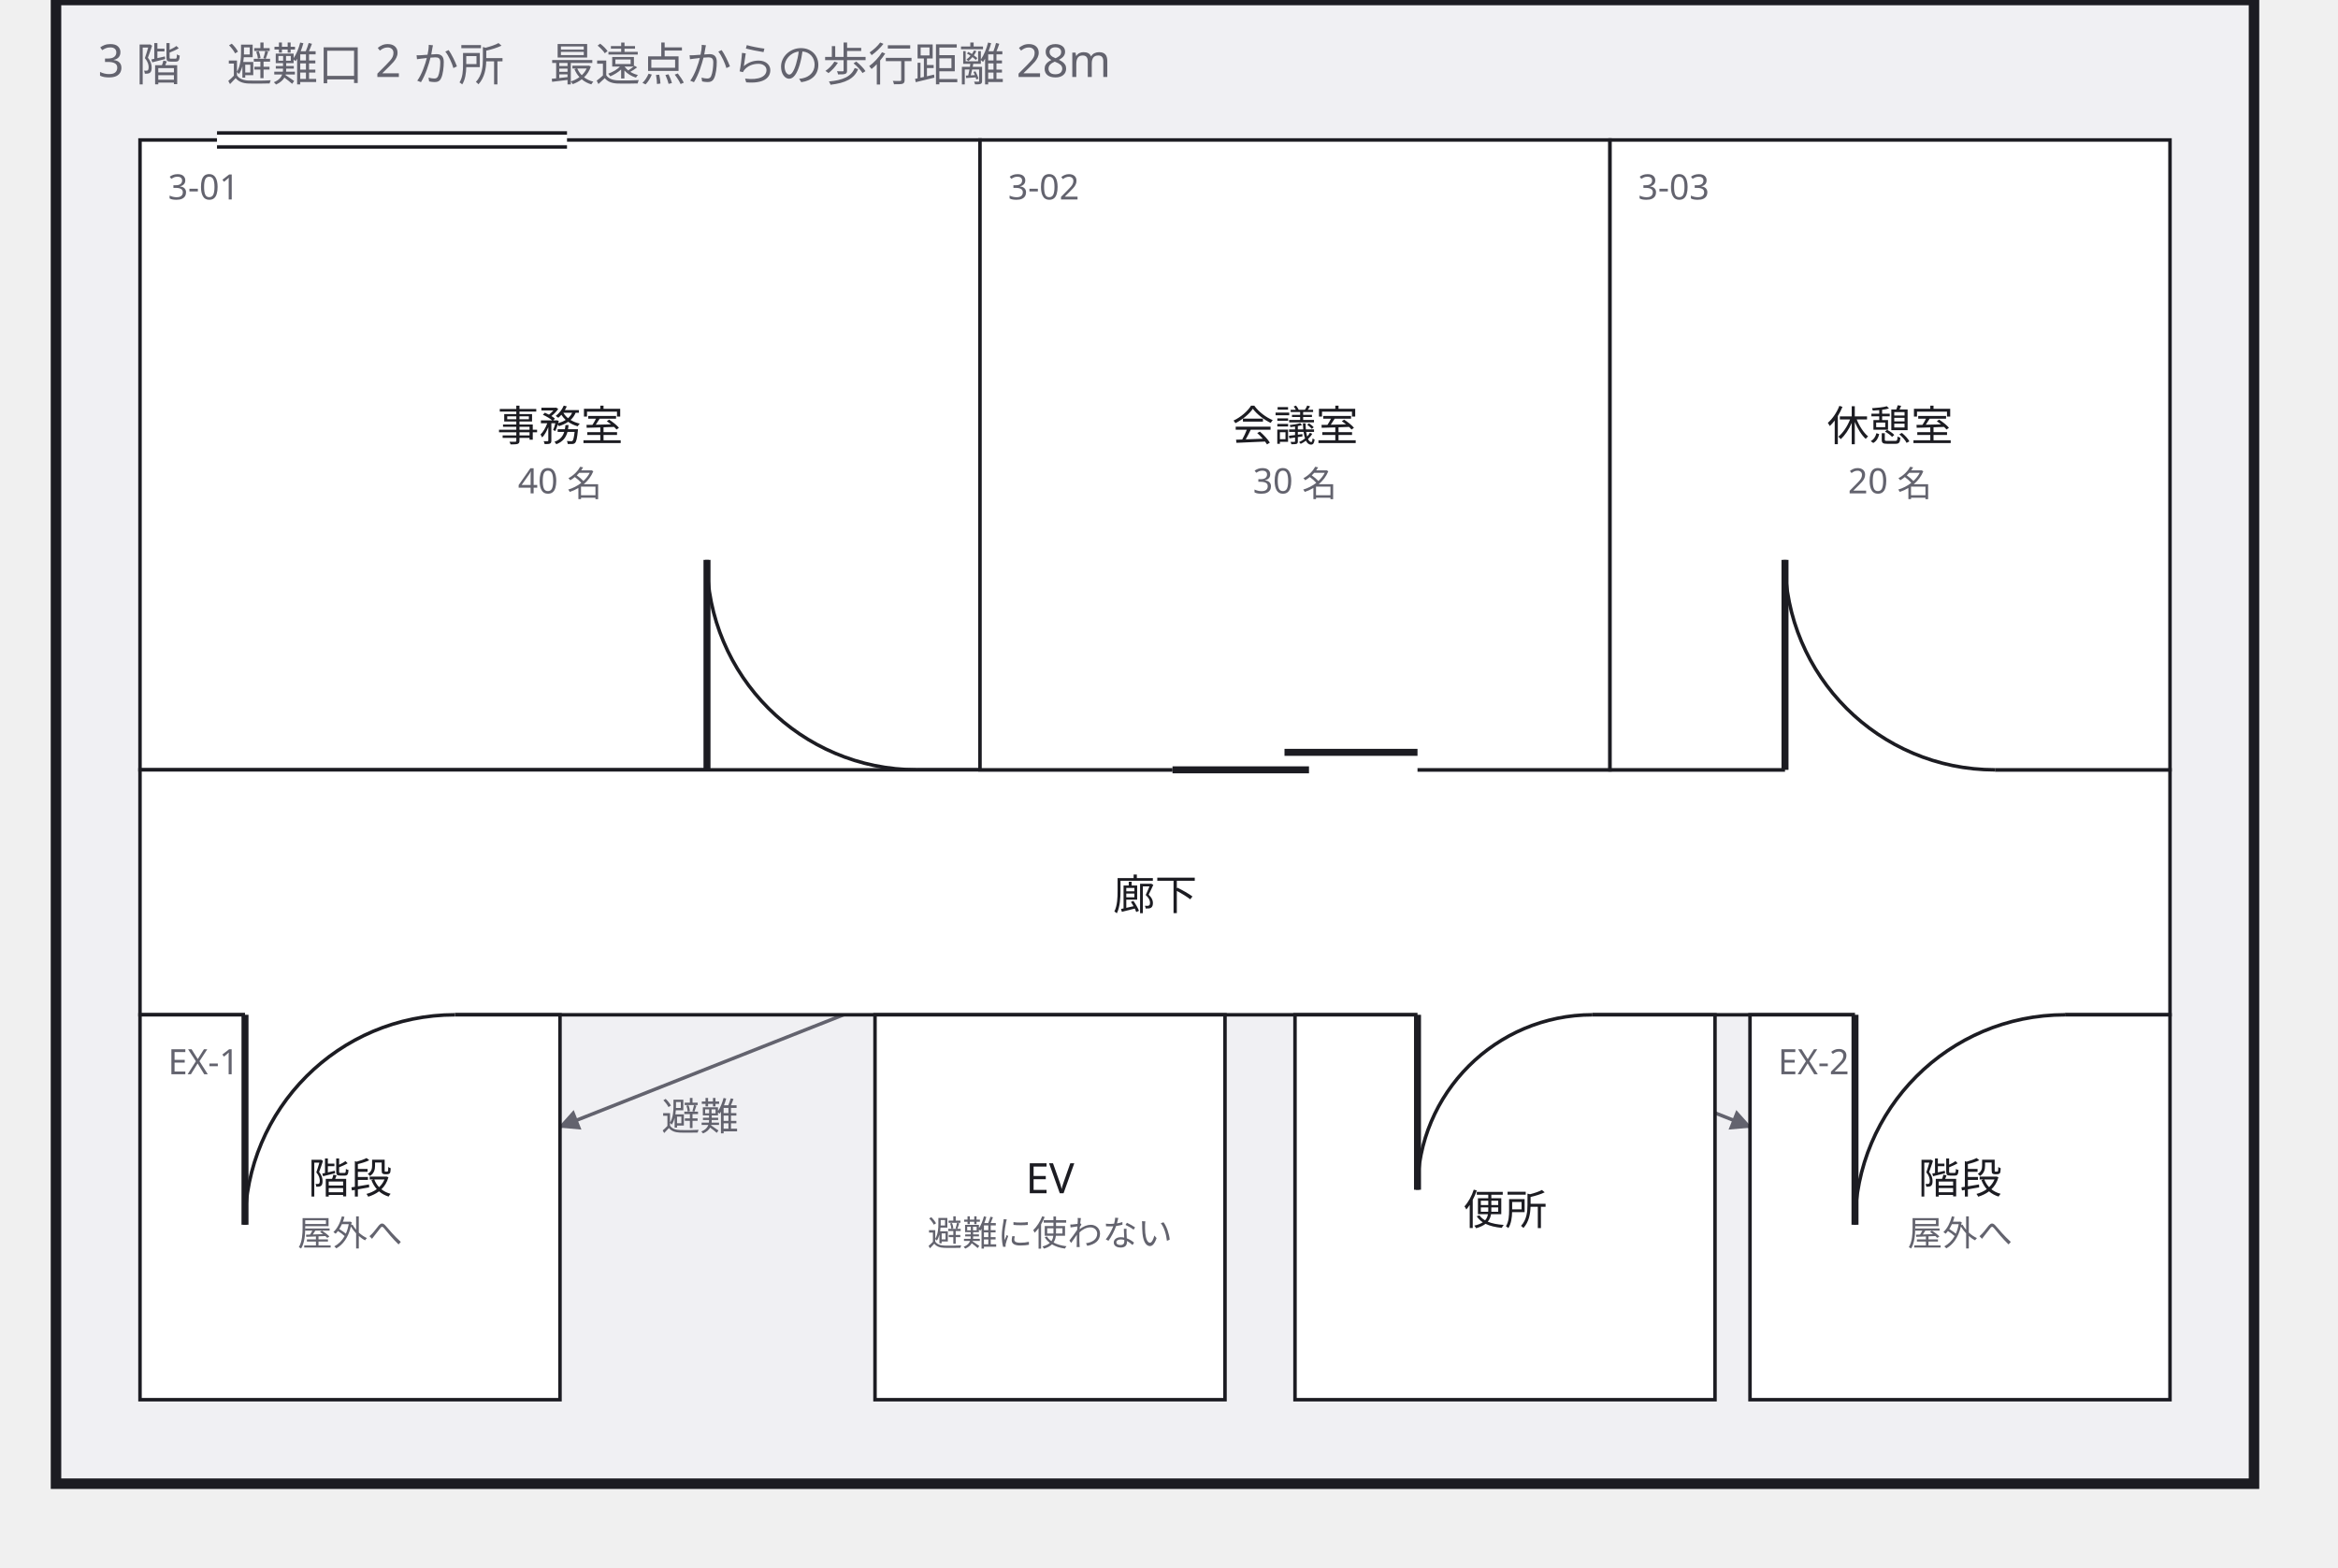
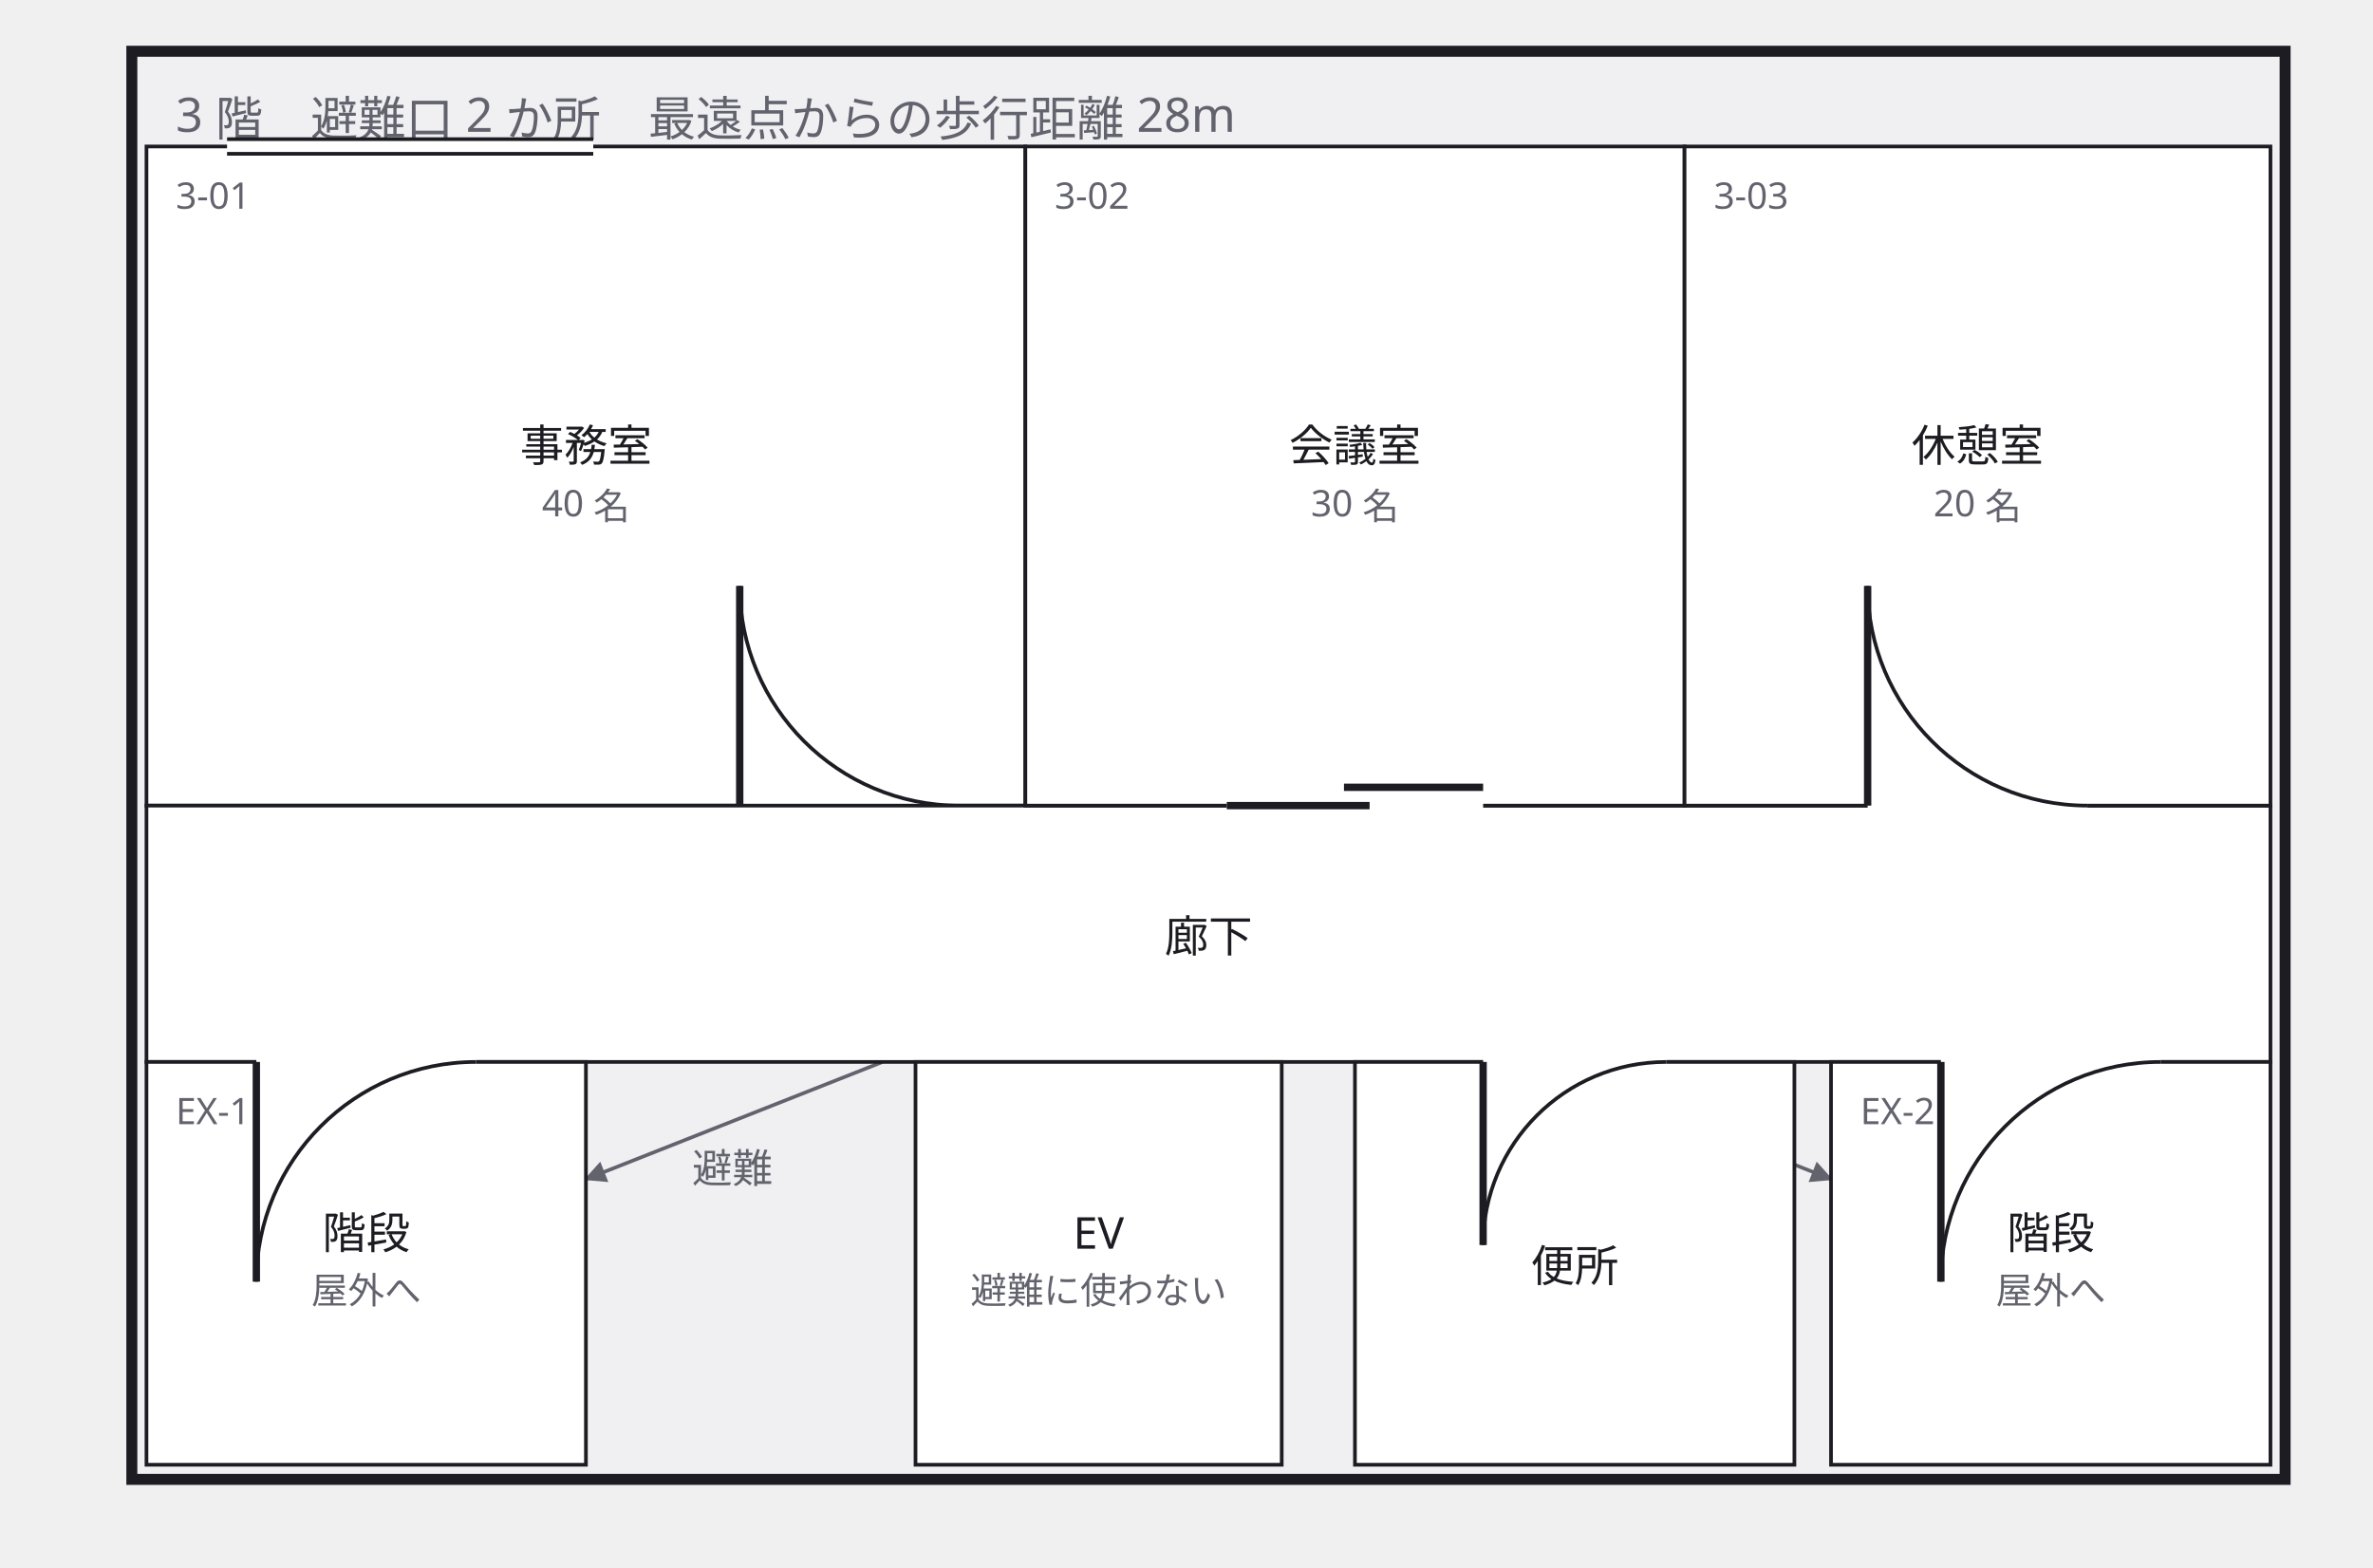
- <svg xmlns="http://www.w3.org/2000/svg" width="668" height="448" viewBox="0 0 668 448">
+ <svg xmlns="http://www.w3.org/2000/svg" width="648" height="428" viewBox="0 0 648 428">
  <defs>
    <marker id="arrow" viewBox="0 0 10 10" refX="9" refY="5" markerWidth="6" markerHeight="6" orient="auto">
      <path d="M 0 0 L 10 5 L 0 10 z" fill="#63636e" />
    </marker>
  </defs>
  <g data-group="f3">
-     <rect x="16" y="0" width="628" height="424" fill="#f0f0f3" stroke="#1c1c22" stroke-width="3" />
-     <text x="28" y="22" font-family="sans-serif" font-size="13" fill="#63636e">3 階　避難口 2 か所　最遠点からの歩行距離 28m</text>
+     <rect x="36" y="14" width="588" height="390" fill="#f0f0f3" stroke="#1c1c22" stroke-width="3" />
+     <text x="48" y="36" font-family="sans-serif" font-size="13" fill="#63636e">3 階　避難口 2 か所　最遠点からの歩行距離 28m</text>
  </g>
  <g data-edge="jimu&gt;rouka" data-pinned="false">
    <path d="M 280 218 L 282 220" fill="none" stroke="#63636e" stroke-width="1" marker-end="url(#arrow)" />
  </g>
  <g data-edge="kaigi&gt;rouka" data-pinned="false">
    <path d="M 341 220 L 341 220" fill="none" stroke="#63636e" stroke-width="1" marker-end="url(#arrow)" />
  </g>
  <g data-edge="shokudo&gt;rouka" data-pinned="false">
    <path d="M 460 178 L 389 220" fill="none" stroke="#63636e" stroke-width="1" marker-end="url(#arrow)" />
  </g>
  <g data-edge="rouka&gt;kaidan_w" data-pinned="false">
    <path d="M 241 290 L 160 322" fill="none" stroke="#63636e" stroke-width="1" marker-end="url(#arrow)" />
    <text x="200" y="323" text-anchor="middle" font-family="sans-serif" font-size="11" fill="#63636e">避難</text>
  </g>
  <g data-edge="rouka&gt;kaidan_e" data-pinned="false">
    <path d="M 419 290 L 500 322" fill="none" stroke="#63636e" stroke-width="1" marker-end="url(#arrow)" />
  </g>
  <g data-node="jimu" data-pinned="false" data-shape="rect">
    <rect x="40" y="40" width="240" height="180" fill="#ffffff" stroke="#1c1c22" stroke-width="1" />
    <line x1="202" y1="220" x2="262" y2="220" stroke="#ffffff" stroke-width="4" />
    <line x1="202" y1="220" x2="202" y2="160" stroke="#1c1c22" stroke-width="2" />
    <path d="M 202 160 A 60 60 0 0 0 262 220" fill="none" stroke="#1c1c22" stroke-width="1" />
    <line x1="62" y1="40" x2="162" y2="40" stroke="#ffffff" stroke-width="4" />
    <line x1="62" y1="38" x2="162" y2="38" stroke="#1c1c22" stroke-width="1" />
    <line x1="62" y1="42" x2="162" y2="42" stroke="#1c1c22" stroke-width="1" />
    <text x="48" y="57" font-family="sans-serif" font-size="10" fill="#63636e">3-01</text>
    <text x="160" y="126" text-anchor="middle" font-family="sans-serif" font-size="12" fill="#1c1c22">事務室</text>
    <text x="160" y="141" text-anchor="middle" font-family="sans-serif" font-size="10" fill="#63636e">40 名</text>
  </g>
  <g data-node="rouka" data-pinned="false" data-shape="rect">
    <rect x="40" y="220" width="580" height="70" fill="#ffffff" stroke="#1c1c22" stroke-width="1" />
    <text x="330" y="260" text-anchor="middle" font-family="sans-serif" font-size="12" fill="#1c1c22">廊下</text>
  </g>
  <g data-node="kaigi" data-pinned="false" data-shape="rect">
    <rect x="280" y="40" width="180" height="180" fill="#ffffff" stroke="#1c1c22" stroke-width="1" />
    <line x1="335" y1="220" x2="405" y2="220" stroke="#ffffff" stroke-width="4" />
    <line x1="335" y1="220" x2="374" y2="220" stroke="#1c1c22" stroke-width="2" />
    <line x1="367" y1="215" x2="405" y2="215" stroke="#1c1c22" stroke-width="2" />
    <text x="288" y="57" font-family="sans-serif" font-size="10" fill="#63636e">3-02</text>
    <text x="370" y="126" text-anchor="middle" font-family="sans-serif" font-size="12" fill="#1c1c22">会議室</text>
    <text x="370" y="141" text-anchor="middle" font-family="sans-serif" font-size="10" fill="#63636e">30 名</text>
  </g>
  <g data-node="shokudo" data-pinned="false" data-shape="rect">
    <rect x="460" y="40" width="160" height="180" fill="#ffffff" stroke="#1c1c22" stroke-width="1" />
    <line x1="510" y1="220" x2="570" y2="220" stroke="#ffffff" stroke-width="4" />
    <line x1="510" y1="220" x2="510" y2="160" stroke="#1c1c22" stroke-width="2" />
    <path d="M 510 160 A 60 60 0 0 0 570 220" fill="none" stroke="#1c1c22" stroke-width="1" />
    <text x="468" y="57" font-family="sans-serif" font-size="10" fill="#63636e">3-03</text>
    <text x="540" y="126" text-anchor="middle" font-family="sans-serif" font-size="12" fill="#1c1c22">休憩室</text>
    <text x="540" y="141" text-anchor="middle" font-family="sans-serif" font-size="10" fill="#63636e">20 名</text>
  </g>
  <g data-node="kaidan_w" data-pinned="false" data-shape="rect">
    <rect x="40" y="290" width="120" height="110" fill="#ffffff" stroke="#1c1c22" stroke-width="1" />
    <line x1="70" y1="290" x2="130" y2="290" stroke="#ffffff" stroke-width="4" />
    <line x1="70" y1="290" x2="70" y2="350" stroke="#1c1c22" stroke-width="2" />
    <path d="M 70 350 A 60 60 0 0 1 130 290" fill="none" stroke="#1c1c22" stroke-width="1" />
    <text x="48" y="307" font-family="sans-serif" font-size="10" fill="#63636e">EX-1</text>
    <text x="100" y="341" text-anchor="middle" font-family="sans-serif" font-size="12" fill="#1c1c22">階段</text>
    <text x="100" y="356" text-anchor="middle" font-family="sans-serif" font-size="10" fill="#63636e">屋外へ</text>
  </g>
  <g data-node="kaidan_e" data-pinned="false" data-shape="rect">
    <rect x="500" y="290" width="120" height="110" fill="#ffffff" stroke="#1c1c22" stroke-width="1" />
    <line x1="530" y1="290" x2="590" y2="290" stroke="#ffffff" stroke-width="4" />
    <line x1="530" y1="290" x2="530" y2="350" stroke="#1c1c22" stroke-width="2" />
    <path d="M 530 350 A 60 60 0 0 1 590 290" fill="none" stroke="#1c1c22" stroke-width="1" />
    <text x="508" y="307" font-family="sans-serif" font-size="10" fill="#63636e">EX-2</text>
    <text x="560" y="341" text-anchor="middle" font-family="sans-serif" font-size="12" fill="#1c1c22">階段</text>
    <text x="560" y="356" text-anchor="middle" font-family="sans-serif" font-size="10" fill="#63636e">屋外へ</text>
  </g>
  <g data-node="wc" data-pinned="false" data-shape="rect">
    <rect x="370" y="290" width="120" height="110" fill="#ffffff" stroke="#1c1c22" stroke-width="1" />
    <line x1="405" y1="290" x2="455" y2="290" stroke="#ffffff" stroke-width="4" />
    <line x1="405" y1="290" x2="405" y2="340" stroke="#1c1c22" stroke-width="2" />
    <path d="M 405 340 A 50 50 0 0 1 455 290" fill="none" stroke="#1c1c22" stroke-width="1" />
    <text x="430" y="350" text-anchor="middle" font-family="sans-serif" font-size="12" fill="#1c1c22">便所</text>
  </g>
  <g data-node="ev" data-pinned="false" data-shape="rect">
    <rect x="250" y="290" width="100" height="110" fill="#ffffff" stroke="#1c1c22" stroke-width="1" />
    <text x="300" y="341" text-anchor="middle" font-family="sans-serif" font-size="12" fill="#1c1c22">EV</text>
    <text x="300" y="356" text-anchor="middle" font-family="sans-serif" font-size="10" fill="#63636e">避難に使わない</text>
  </g>
</svg>
